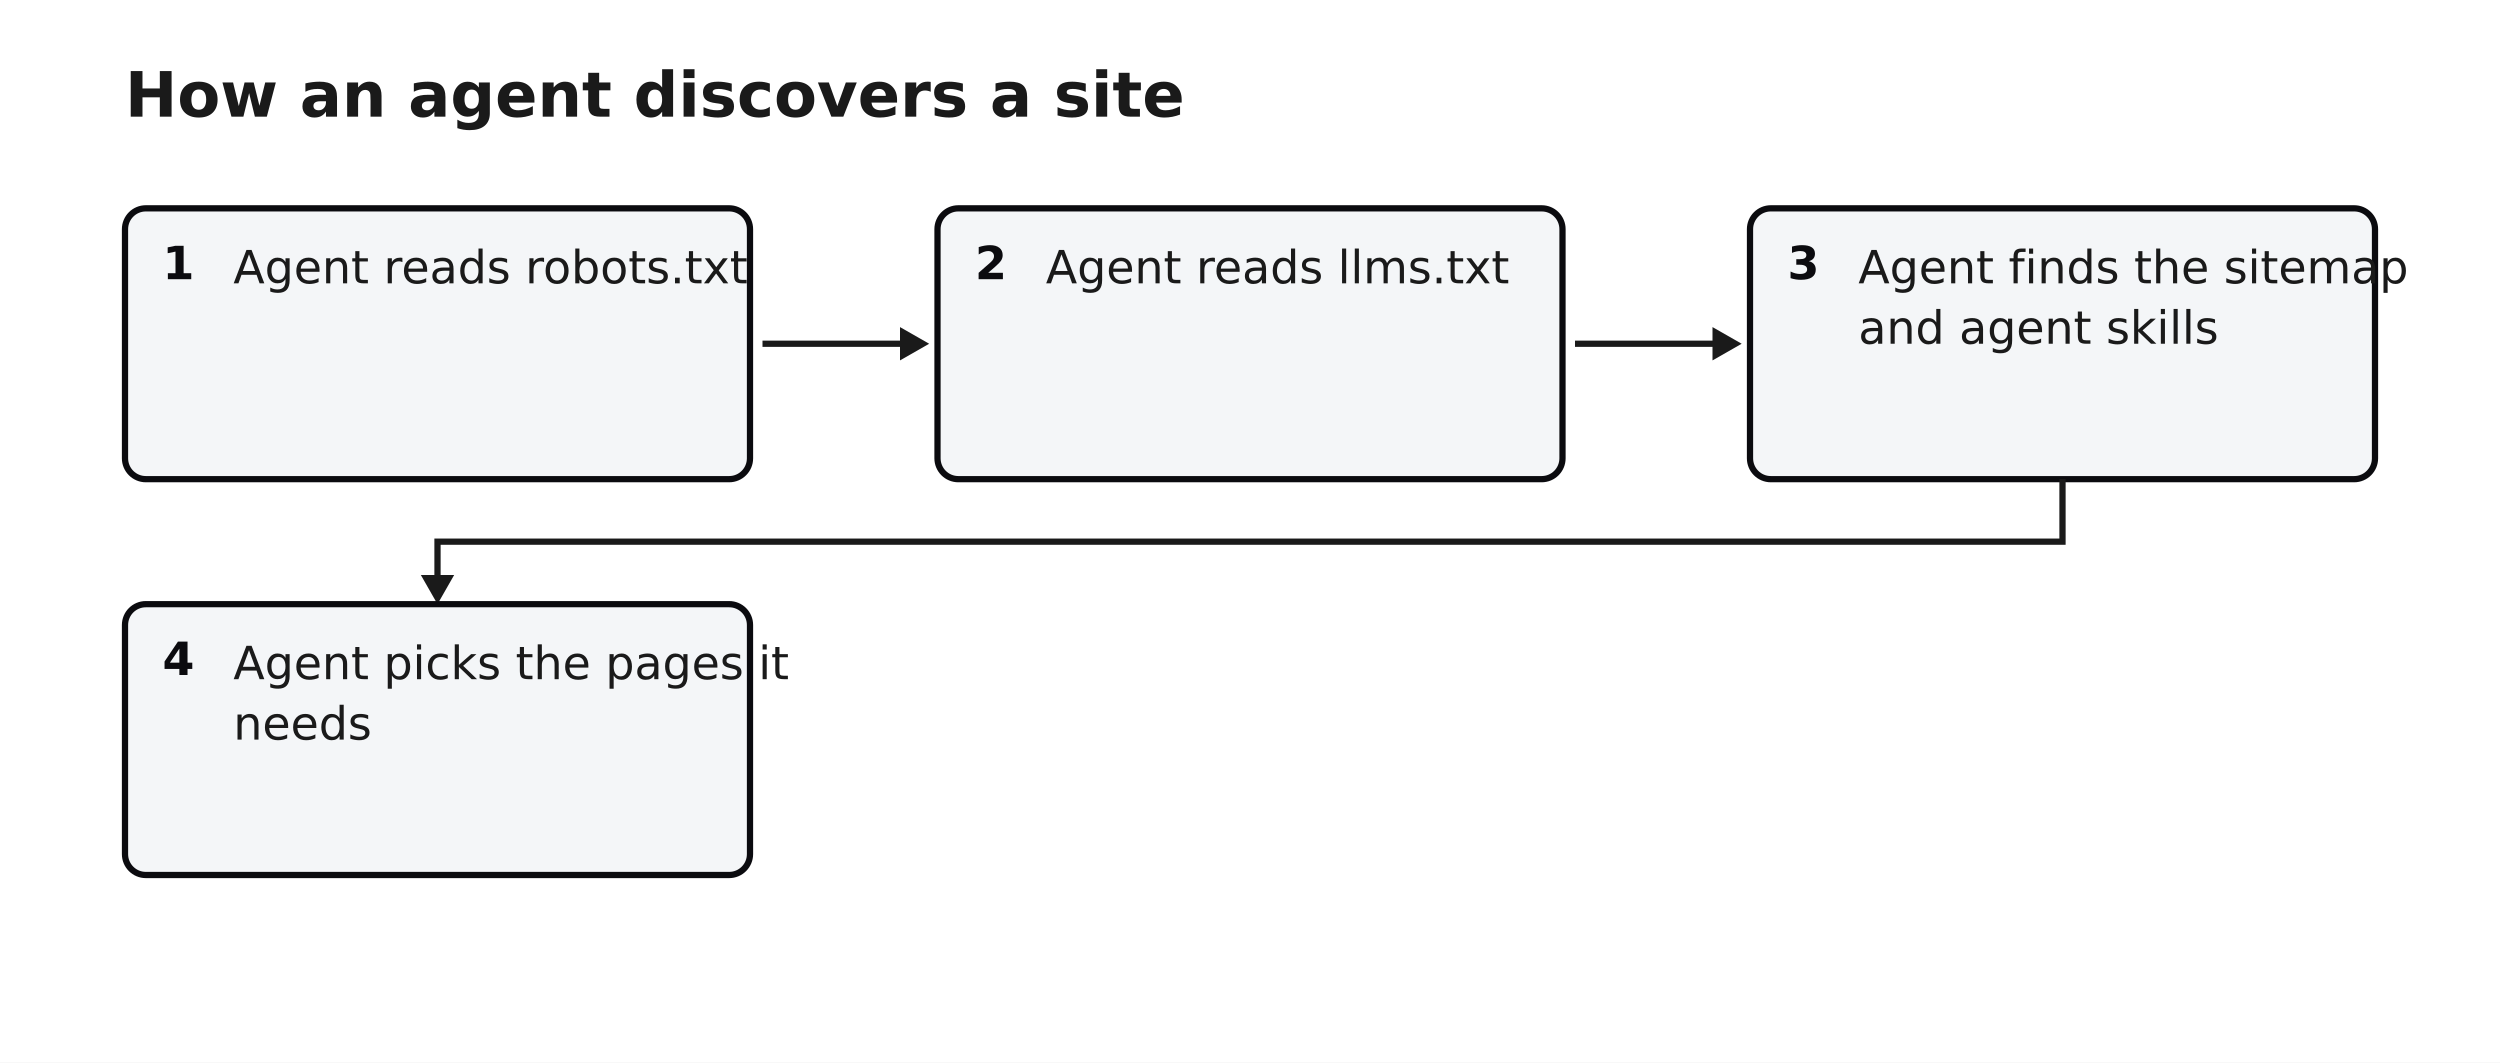
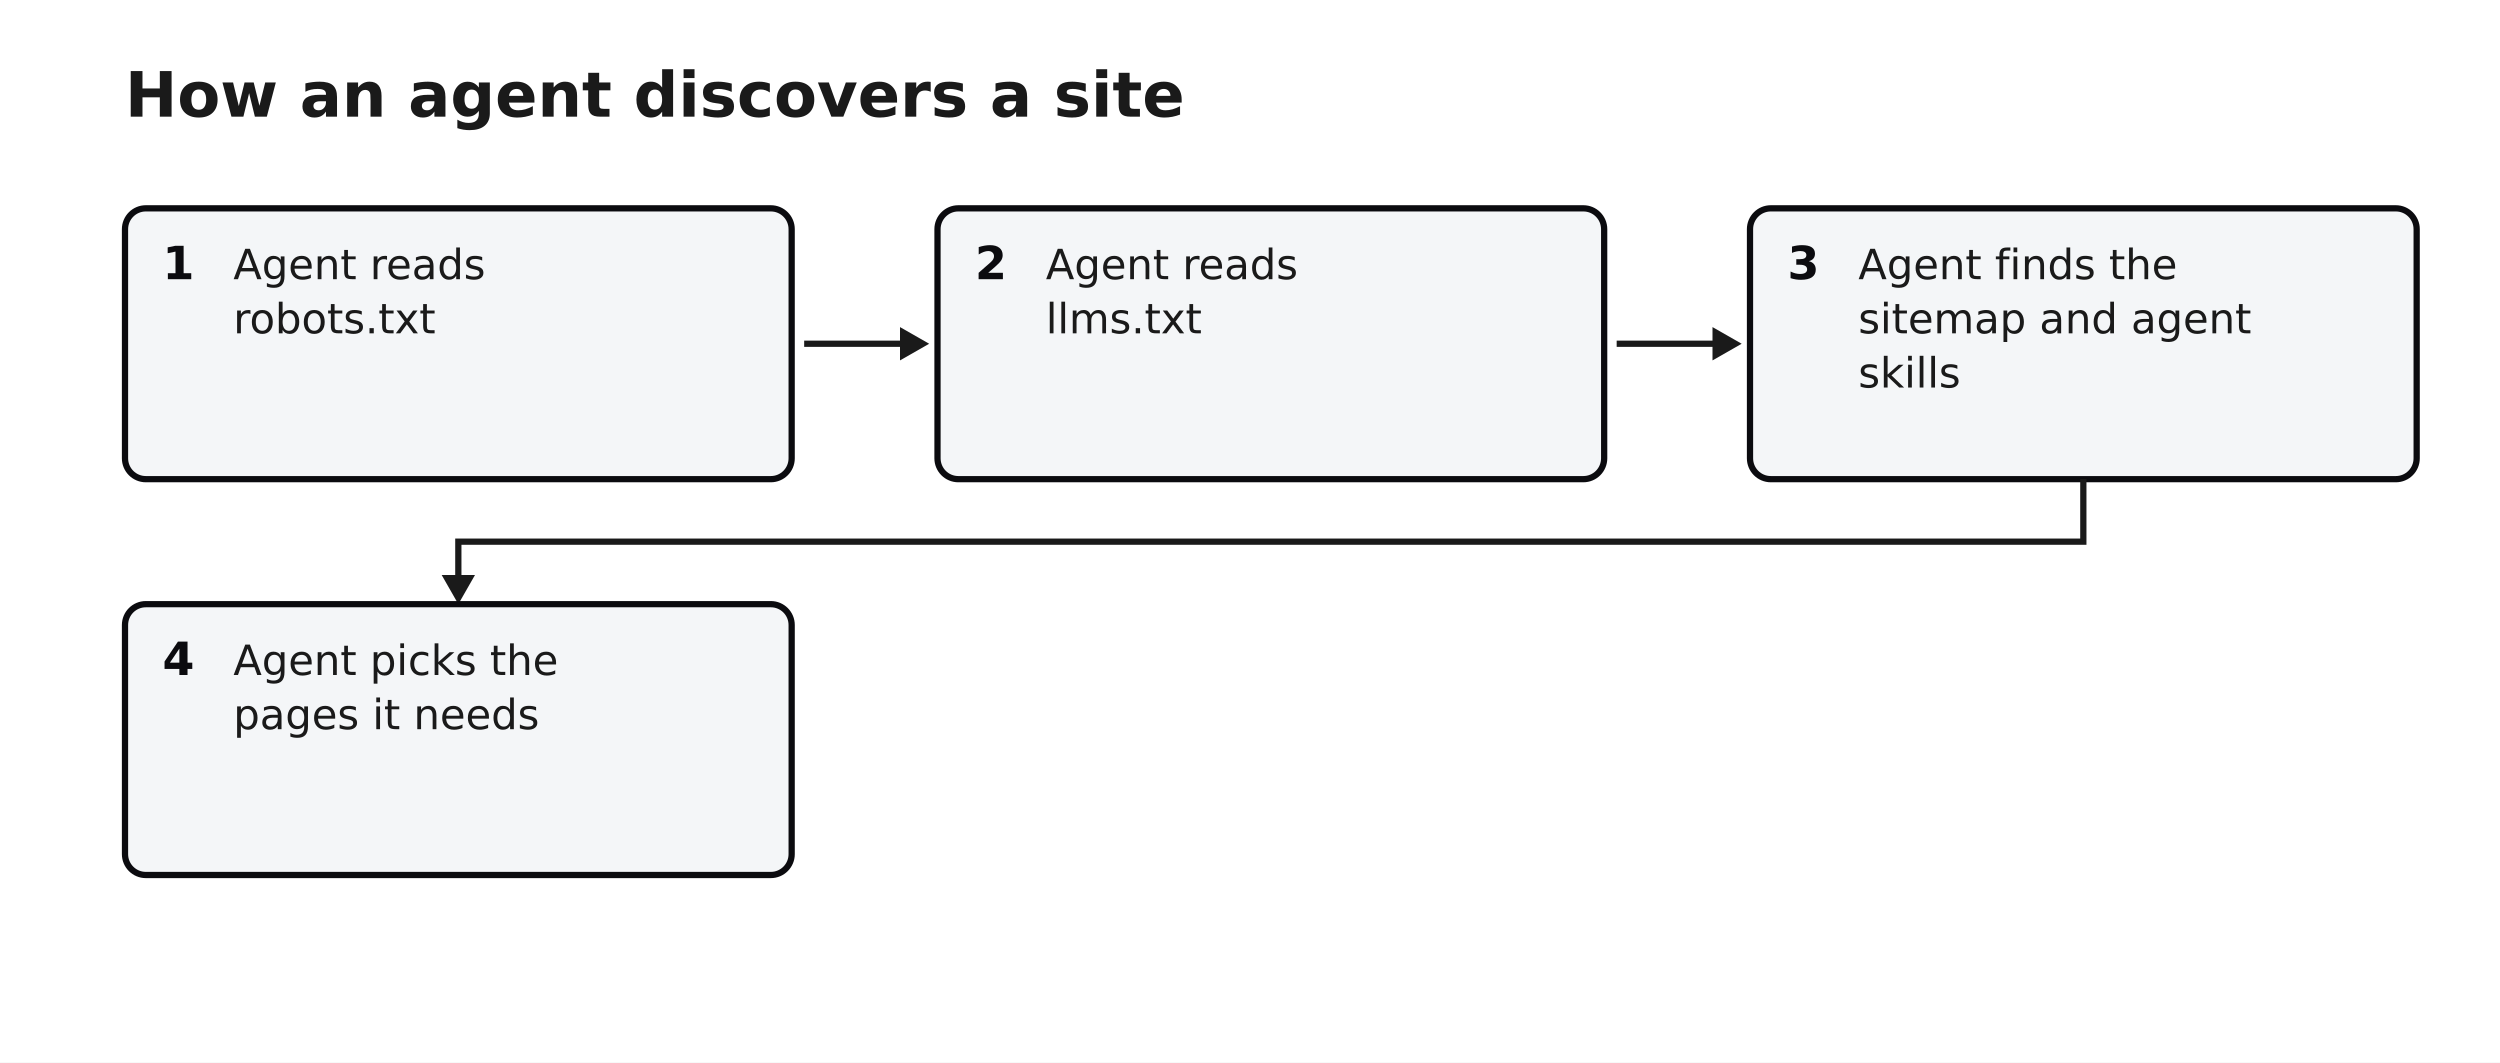
<svg xmlns="http://www.w3.org/2000/svg" width="1200" height="510" viewBox="0 0 1200 510" font-family="'DejaVu Sans', 'Liberation Sans', Arial, sans-serif">
  <rect width="1200" height="510" fill="#ffffff" />
  <text x="60" y="56" font-size="30" font-weight="bold" fill="#1a1a1a">How an agent discovers a site</text>
-   <rect x="60" y="100" width="300" height="130" rx="10" fill="#f4f6f8" stroke="#0b0b0f" stroke-width="3" />
+   <rect x="60" y="100" width="320" height="130" rx="10" fill="#f4f6f8" stroke="#0b0b0f" stroke-width="3" />
  <text x="78" y="134" font-size="22" font-weight="bold" fill="#0b0b0f">1</text>
-   <text x="112" y="136" font-size="22" fill="#1a1a1a">Agent reads robots.txt</text>
-   <line x1="366" y1="165" x2="436" y2="165" stroke="#1a1a1a" stroke-width="3" />
+   <text x="112" y="134" font-size="20" fill="#1a1a1a">Agent reads</text>
+   <text x="112" y="160" font-size="20" fill="#1a1a1a">robots.txt</text>
+   <line x1="386" y1="165" x2="436" y2="165" stroke="#1a1a1a" stroke-width="3" />
  <polygon points="446,165 432,157 432,173" fill="#1a1a1a" />
-   <rect x="450" y="100" width="300" height="130" rx="10" fill="#f4f6f8" stroke="#0b0b0f" stroke-width="3" />
+   <rect x="450" y="100" width="320" height="130" rx="10" fill="#f4f6f8" stroke="#0b0b0f" stroke-width="3" />
  <text x="468" y="134" font-size="22" font-weight="bold" fill="#0b0b0f">2</text>
-   <text x="502" y="136" font-size="22" fill="#1a1a1a">Agent reads llms.txt</text>
-   <line x1="756" y1="165" x2="826" y2="165" stroke="#1a1a1a" stroke-width="3" />
+   <text x="502" y="134" font-size="20" fill="#1a1a1a">Agent reads</text>
+   <text x="502" y="160" font-size="20" fill="#1a1a1a">llms.txt</text>
+   <line x1="776" y1="165" x2="826" y2="165" stroke="#1a1a1a" stroke-width="3" />
  <polygon points="836,165 822,157 822,173" fill="#1a1a1a" />
-   <rect x="840" y="100" width="300" height="130" rx="10" fill="#f4f6f8" stroke="#0b0b0f" stroke-width="3" />
+   <rect x="840" y="100" width="320" height="130" rx="10" fill="#f4f6f8" stroke="#0b0b0f" stroke-width="3" />
  <text x="858" y="134" font-size="22" font-weight="bold" fill="#0b0b0f">3</text>
-   <text x="892" y="136" font-size="22" fill="#1a1a1a">Agent finds the sitemap</text>
-   <text x="892" y="165" font-size="22" fill="#1a1a1a">and agent skills</text>
-   <polyline points="990,230 990,260 210,260 210,286" fill="none" stroke="#1a1a1a" stroke-width="3" />
-   <polygon points="210,290 202,276 218,276" fill="#1a1a1a" />
-   <rect x="60" y="290" width="300" height="130" rx="10" fill="#f4f6f8" stroke="#0b0b0f" stroke-width="3" />
+   <text x="892" y="134" font-size="20" fill="#1a1a1a">Agent finds the</text>
+   <text x="892" y="160" font-size="20" fill="#1a1a1a">sitemap and agent</text>
+   <text x="892" y="186" font-size="20" fill="#1a1a1a">skills</text>
+   <polyline points="1000,230 1000,260 220,260 220,286" fill="none" stroke="#1a1a1a" stroke-width="3" />
+   <polygon points="220,290 212,276 228,276" fill="#1a1a1a" />
+   <rect x="60" y="290" width="320" height="130" rx="10" fill="#f4f6f8" stroke="#0b0b0f" stroke-width="3" />
  <text x="78" y="324" font-size="22" font-weight="bold" fill="#0b0b0f">4</text>
-   <text x="112" y="326" font-size="22" fill="#1a1a1a">Agent picks the pages it</text>
-   <text x="112" y="355" font-size="22" fill="#1a1a1a">needs</text>
+   <text x="112" y="324" font-size="20" fill="#1a1a1a">Agent picks the</text>
+   <text x="112" y="350" font-size="20" fill="#1a1a1a">pages it needs</text>
</svg>
